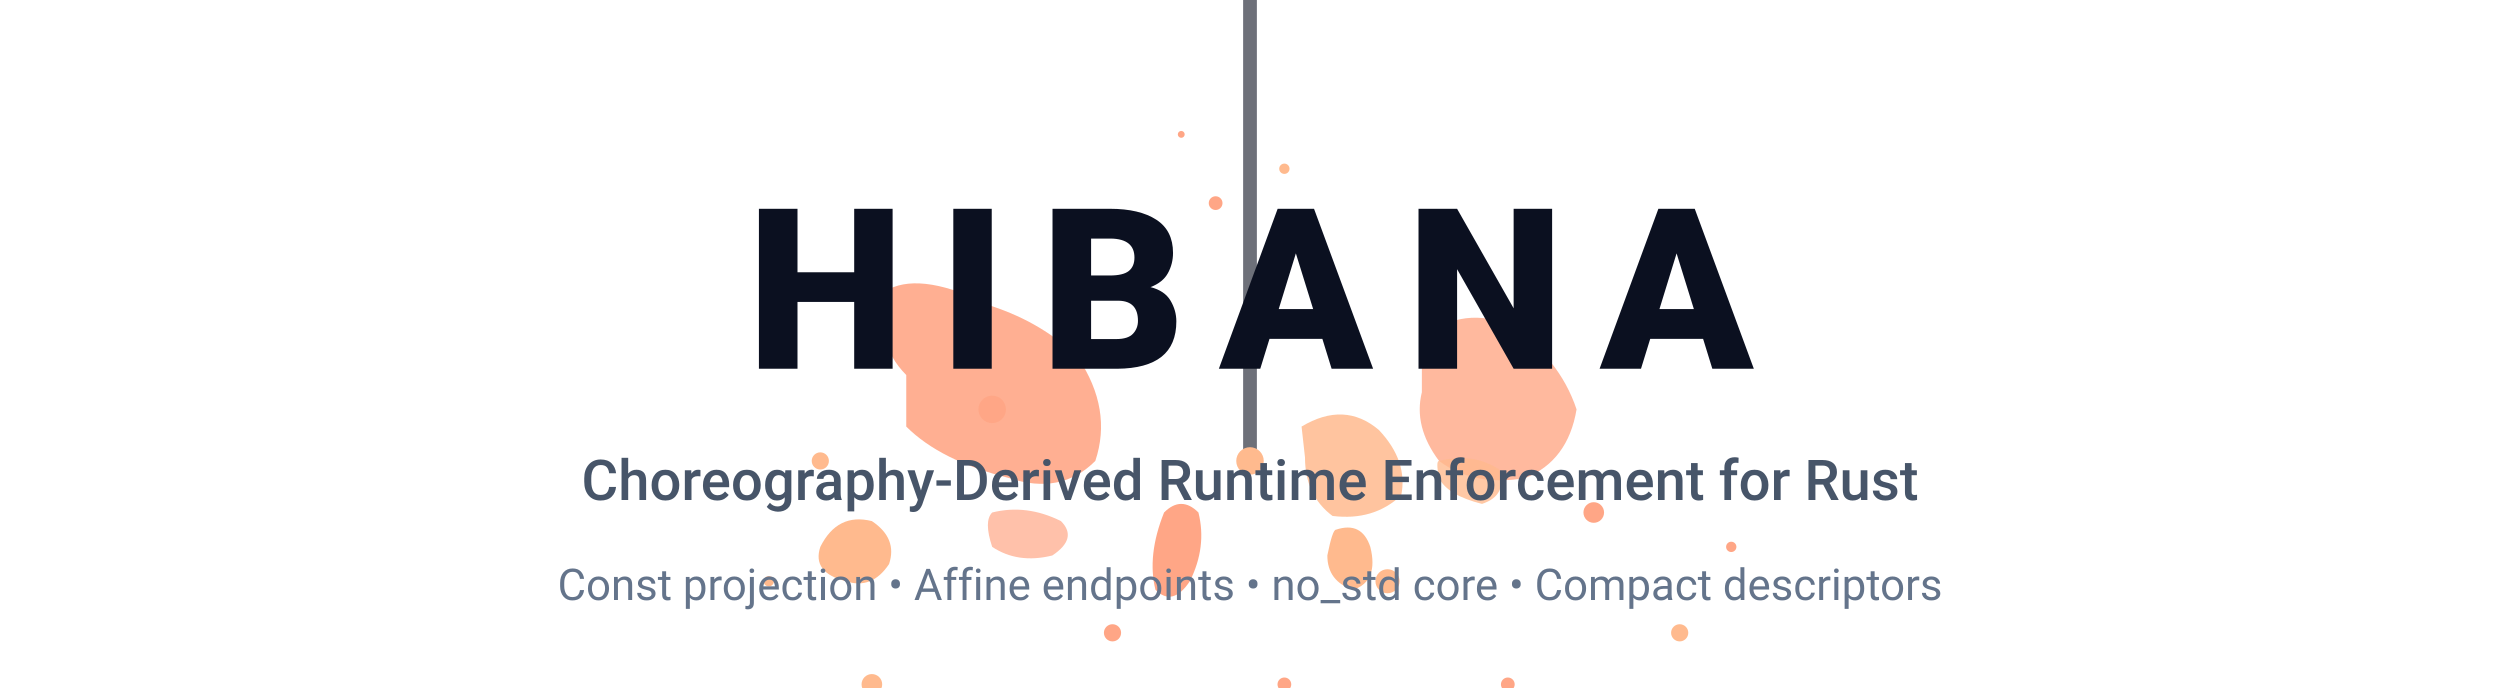
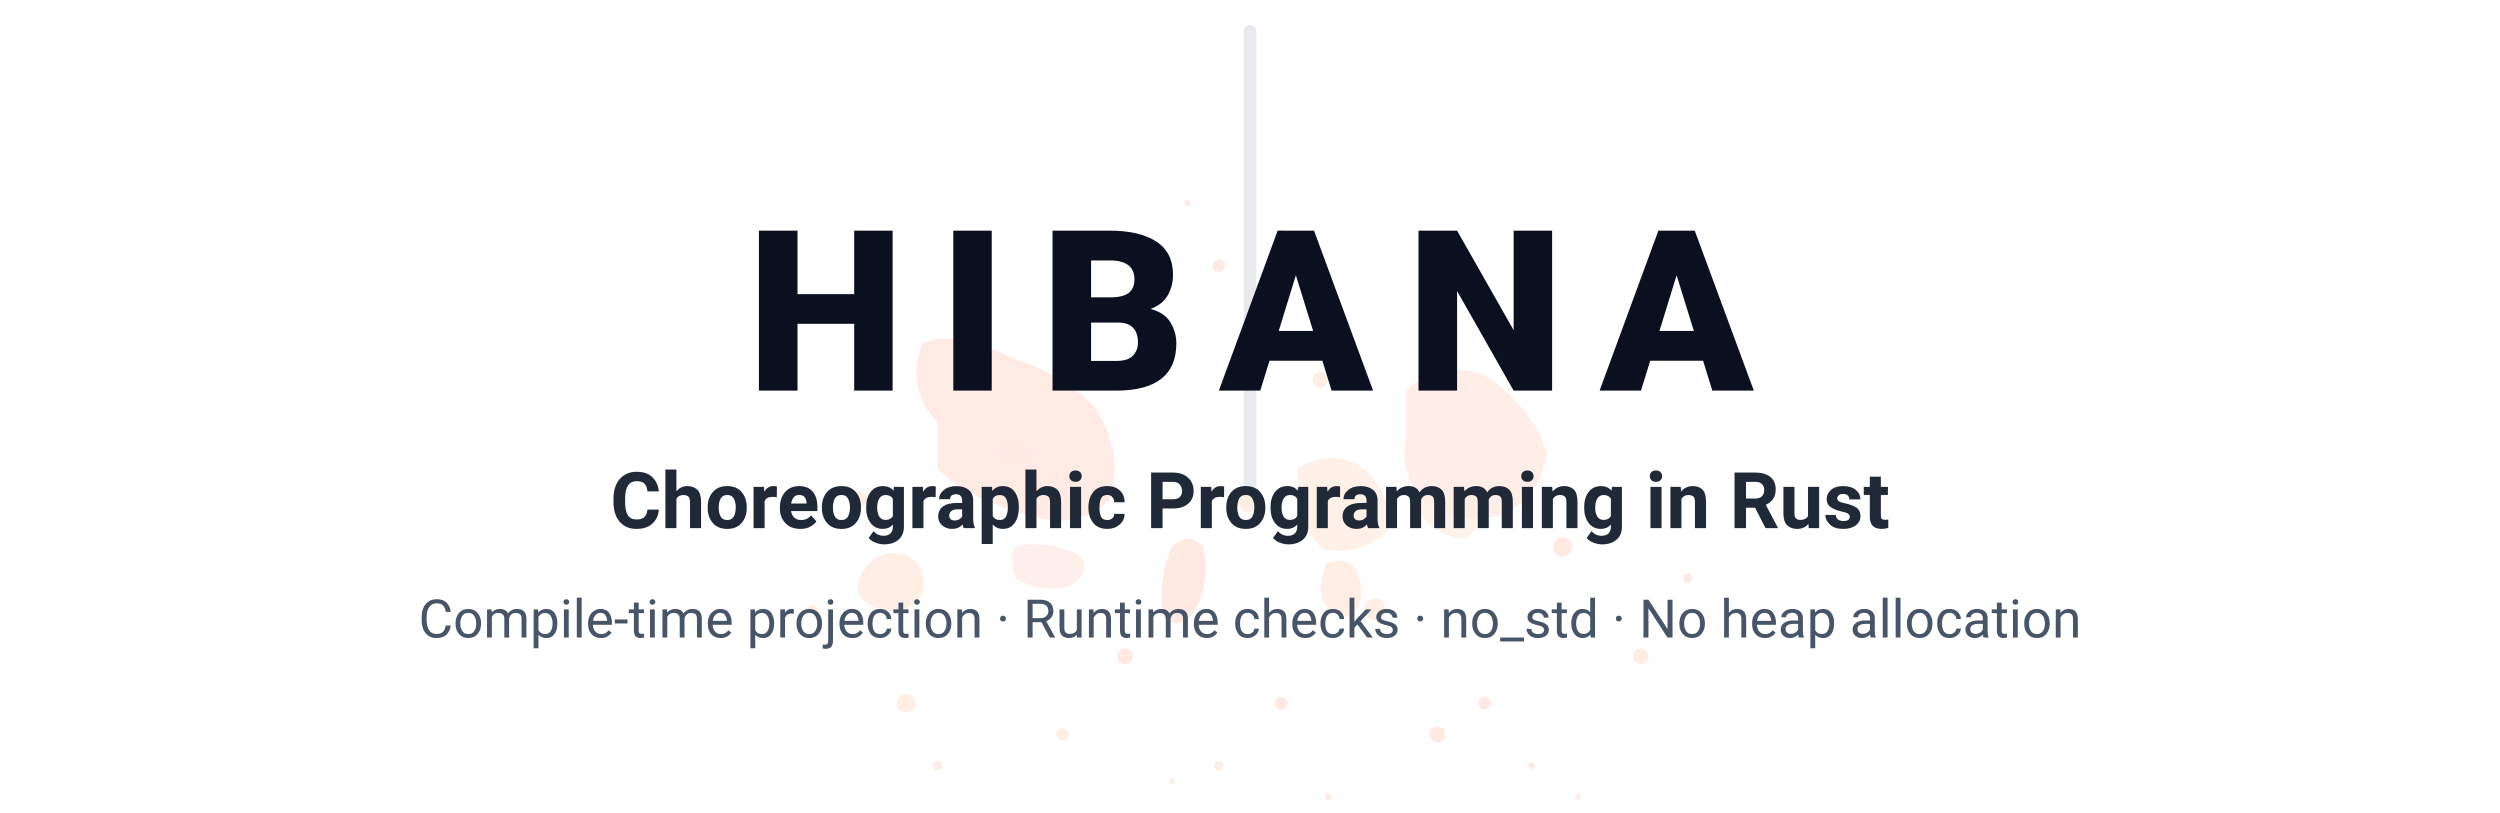
- <svg xmlns="http://www.w3.org/2000/svg" width="800" height="220" viewBox="0 0 800 220" role="img" aria-label="HIBANA - Choreography-Derived Runtime Enforcement for Rust">
+ <svg xmlns="http://www.w3.org/2000/svg" width="1200" height="390" viewBox="0 0 800 260" role="img" aria-label="HIBANA — Choreographic Programming in Rust">
  <defs>
    <style>
-       .bg-flame {
-         opacity: 0.60;
-       }
-       .title {
-         fill: #0B1020;
-         font-family: -apple-system, BlinkMacSystemFont, 'Segoe UI', 'Roboto', 'Oxygen', 'Ubuntu', 'Cantarell', sans-serif;
-         font-weight: 800;
-         font-size: 72px;
-         letter-spacing: 0.15em;
-       }
-       .subtitle {
-         fill: #475569;
-         font-family: -apple-system, BlinkMacSystemFont, 'Segoe UI', 'Roboto', 'Oxygen', 'Ubuntu', 'Cantarell', sans-serif;
-         font-weight: 500;
-         font-size: 18px;
-       }
-       .features {
-         fill: #64748b;
-         font-family: -apple-system, BlinkMacSystemFont, 'Segoe UI', 'Roboto', 'Oxygen', 'Ubuntu', 'Cantarell', sans-serif;
-         font-weight: 400;
-         font-size: 14px;
-       }
-       .charcoal{ stroke:#0B1020; fill:#0B1020; }
-       .flame1{ fill:#FF6B35; }
-       .flame2{ fill:#FF8C42; }
-       .glow-tip {
-         fill: #FF8C42;
-         animation: glow 2s ease-in-out infinite;
-       }
-       @keyframes glow {
-         0%, 100% {
-           fill: #FF8C42;
-           filter: drop-shadow(0 0 3px #FF6B35) drop-shadow(0 0 6px #FF6B35);
-         }
-         50% {
-           fill: #FFB366;
-           filter: drop-shadow(0 0 6px #FF6B35) drop-shadow(0 0 12px #FF8C42);
-         }
-       }
-       @media (prefers-color-scheme: dark) {
-         .bg-flame {
-           opacity: 0.12;
-         }
-         .title {
-           fill: #F3F4F6;
-         }
-         .subtitle {
-           fill: #D1D5DB;
-         }
-         .features {
-           fill: #D1D5DB;
-         }
-         .charcoal {
-           stroke: #F3F4F6;
-           fill: #F3F4F6;
-         }
-         @keyframes glow {
-           0%, 100% {
-             fill: #FF8C42;
-             filter: drop-shadow(0 0 4px #FF6B35) drop-shadow(0 0 8px #FF6B35);
-           }
-           50% {
-             fill: #FFB366;
-             filter: drop-shadow(0 0 8px #FF6B35) drop-shadow(0 0 16px #FF8C42);
-           }
-         }
-       }
+       text { font-family: -apple-system, BlinkMacSystemFont, 'Segoe UI', Roboto, Arial, sans-serif; }
+       .title { font-weight: 800; font-size: 72px; letter-spacing: 0.15em; }
+       .subtitle { font-weight: 650; font-size: 25px; }
+       .features { font-weight: 400; font-size: 17px; }
+       .flame1 { fill: #FF6B35; }
+       .flame2, .glow-tip { fill: #FF8C42; }
+       .bg-flame { opacity: 0.15; }
+       .title { fill: #0B1020; }
+       .subtitle { fill: #1F2937; }
+       .features { fill: #475569; }
+       .charcoal { stroke: #64748B; fill: #64748B; }
    </style>
  </defs>
-   <g class="bg-flame" transform="translate(400,120) scale(0.55)">
+   <g class="bg-flame" transform="translate(400,135) scale(0.5)">
    <g transform="translate(-400,-300)">
      <line x1="400" y1="50" x2="400" y2="350" class="charcoal" stroke-width="8" stroke-linecap="round" />
      <circle cx="400" cy="350" r="8" class="glow-tip" />
      <path d="M200 300 Q180 280 190 250 Q210 240 250 260 Q280 270 300 290 Q320 320 310 350 Q290 370 260 360 Q220 350 200 330 Z" class="flame1" opacity=".9" />
      <path d="M500 280 Q520 260 550 270 Q580 290 590 320 Q585 350 560 360 Q530 365 510 350 Q495 330 500 310 Z" class="flame1" opacity=".8" />
      <path d="M430 330 Q455 315 475 332 Q492 350 488 370 Q472 385 448 382 Q432 370 432 348 Z" class="flame2" opacity=".85" />
      <path d="M150 400 Q160 380 180 385 Q195 395 190 410 Q180 425 165 420 Q145 415 150 400 Z" class="flame2" />
      <path d="M350 380 Q360 370 370 380 Q375 400 365 420 Q355 435 345 425 Q340 405 350 380 Z" class="flame1" />
      <path d="M450 390 Q465 385 470 400 Q475 420 460 425 Q445 420 445 405 Q448 390 450 390 Z" class="flame2" />
      <circle cx="250" cy="320" r="8" class="flame1" />
      <circle cx="180" cy="480" r="6" class="flame2" />
      <circle cx="320" cy="450" r="5" class="flame1" />
      <circle cx="480" cy="420" r="7" class="flame2" />
      <circle cx="550" cy="480" r="4" class="flame1" />
      <circle cx="150" cy="350" r="5" class="flame2" />
      <circle cx="600" cy="380" r="6" class="flame1" />
      <circle cx="280" cy="500" r="4" class="flame2" />
      <circle cx="520" cy="500" r="5" class="flame1" />
      <circle cx="380" cy="520" r="3" class="flame2" />
      <circle cx="420" cy="480" r="4" class="flame1" />
      <circle cx="650" cy="450" r="5" class="flame2" />
      <circle cx="445" cy="273" r="5" class="flame2" />
      <circle cx="120" cy="420" r="3" class="flame2" />
      <circle cx="680" cy="400" r="3" class="flame1" />
      <circle cx="350" cy="530" r="2" class="flame2" />
      <circle cx="450" cy="540" r="2" class="flame1" />
      <circle cx="200" cy="520" r="3" class="flame2" />
      <circle cx="580" cy="520" r="2" class="flame1" />
      <circle cx="610" cy="540" r="2" class="flame2" />
      <path d="M250 380 Q270 375 290 385 Q300 395 285 405 Q265 410 250 400 Q245 385 250 380 Z" class="flame1" opacity=".7" />
      <path d="M510 350 Q530 345 545 355 Q550 370 535 375 Q515 370 510 360 Q508 350 510 350 Z" class="flame2" opacity=".8" />
      <circle cx="380" cy="200" r="4" class="flame1" />
      <circle cx="420" cy="180" r="3" class="flame2" />
      <circle cx="360" cy="160" r="2" class="flame1" />
    </g>
  </g>
  <g>
-     <text class="title" x="400" y="118" text-anchor="middle">HIBANA</text>
-     <text class="subtitle" x="400" y="160" text-anchor="middle">Choreography-Derived Runtime Enforcement for Rust</text>
-     <text class="features" x="400" y="192" text-anchor="middle">Const projection • Affine endpoints • no_std core • Compact descriptors</text>
+     <text class="title" x="400" y="125" text-anchor="middle">HIBANA</text>
+     <text class="subtitle" x="400" y="169" text-anchor="middle">Choreographic Programming in Rust</text>
+     <text class="features" x="400" y="204" text-anchor="middle">Compile-time projection · Runtime checks · no_std · No heap allocation</text>
  </g>
</svg>
